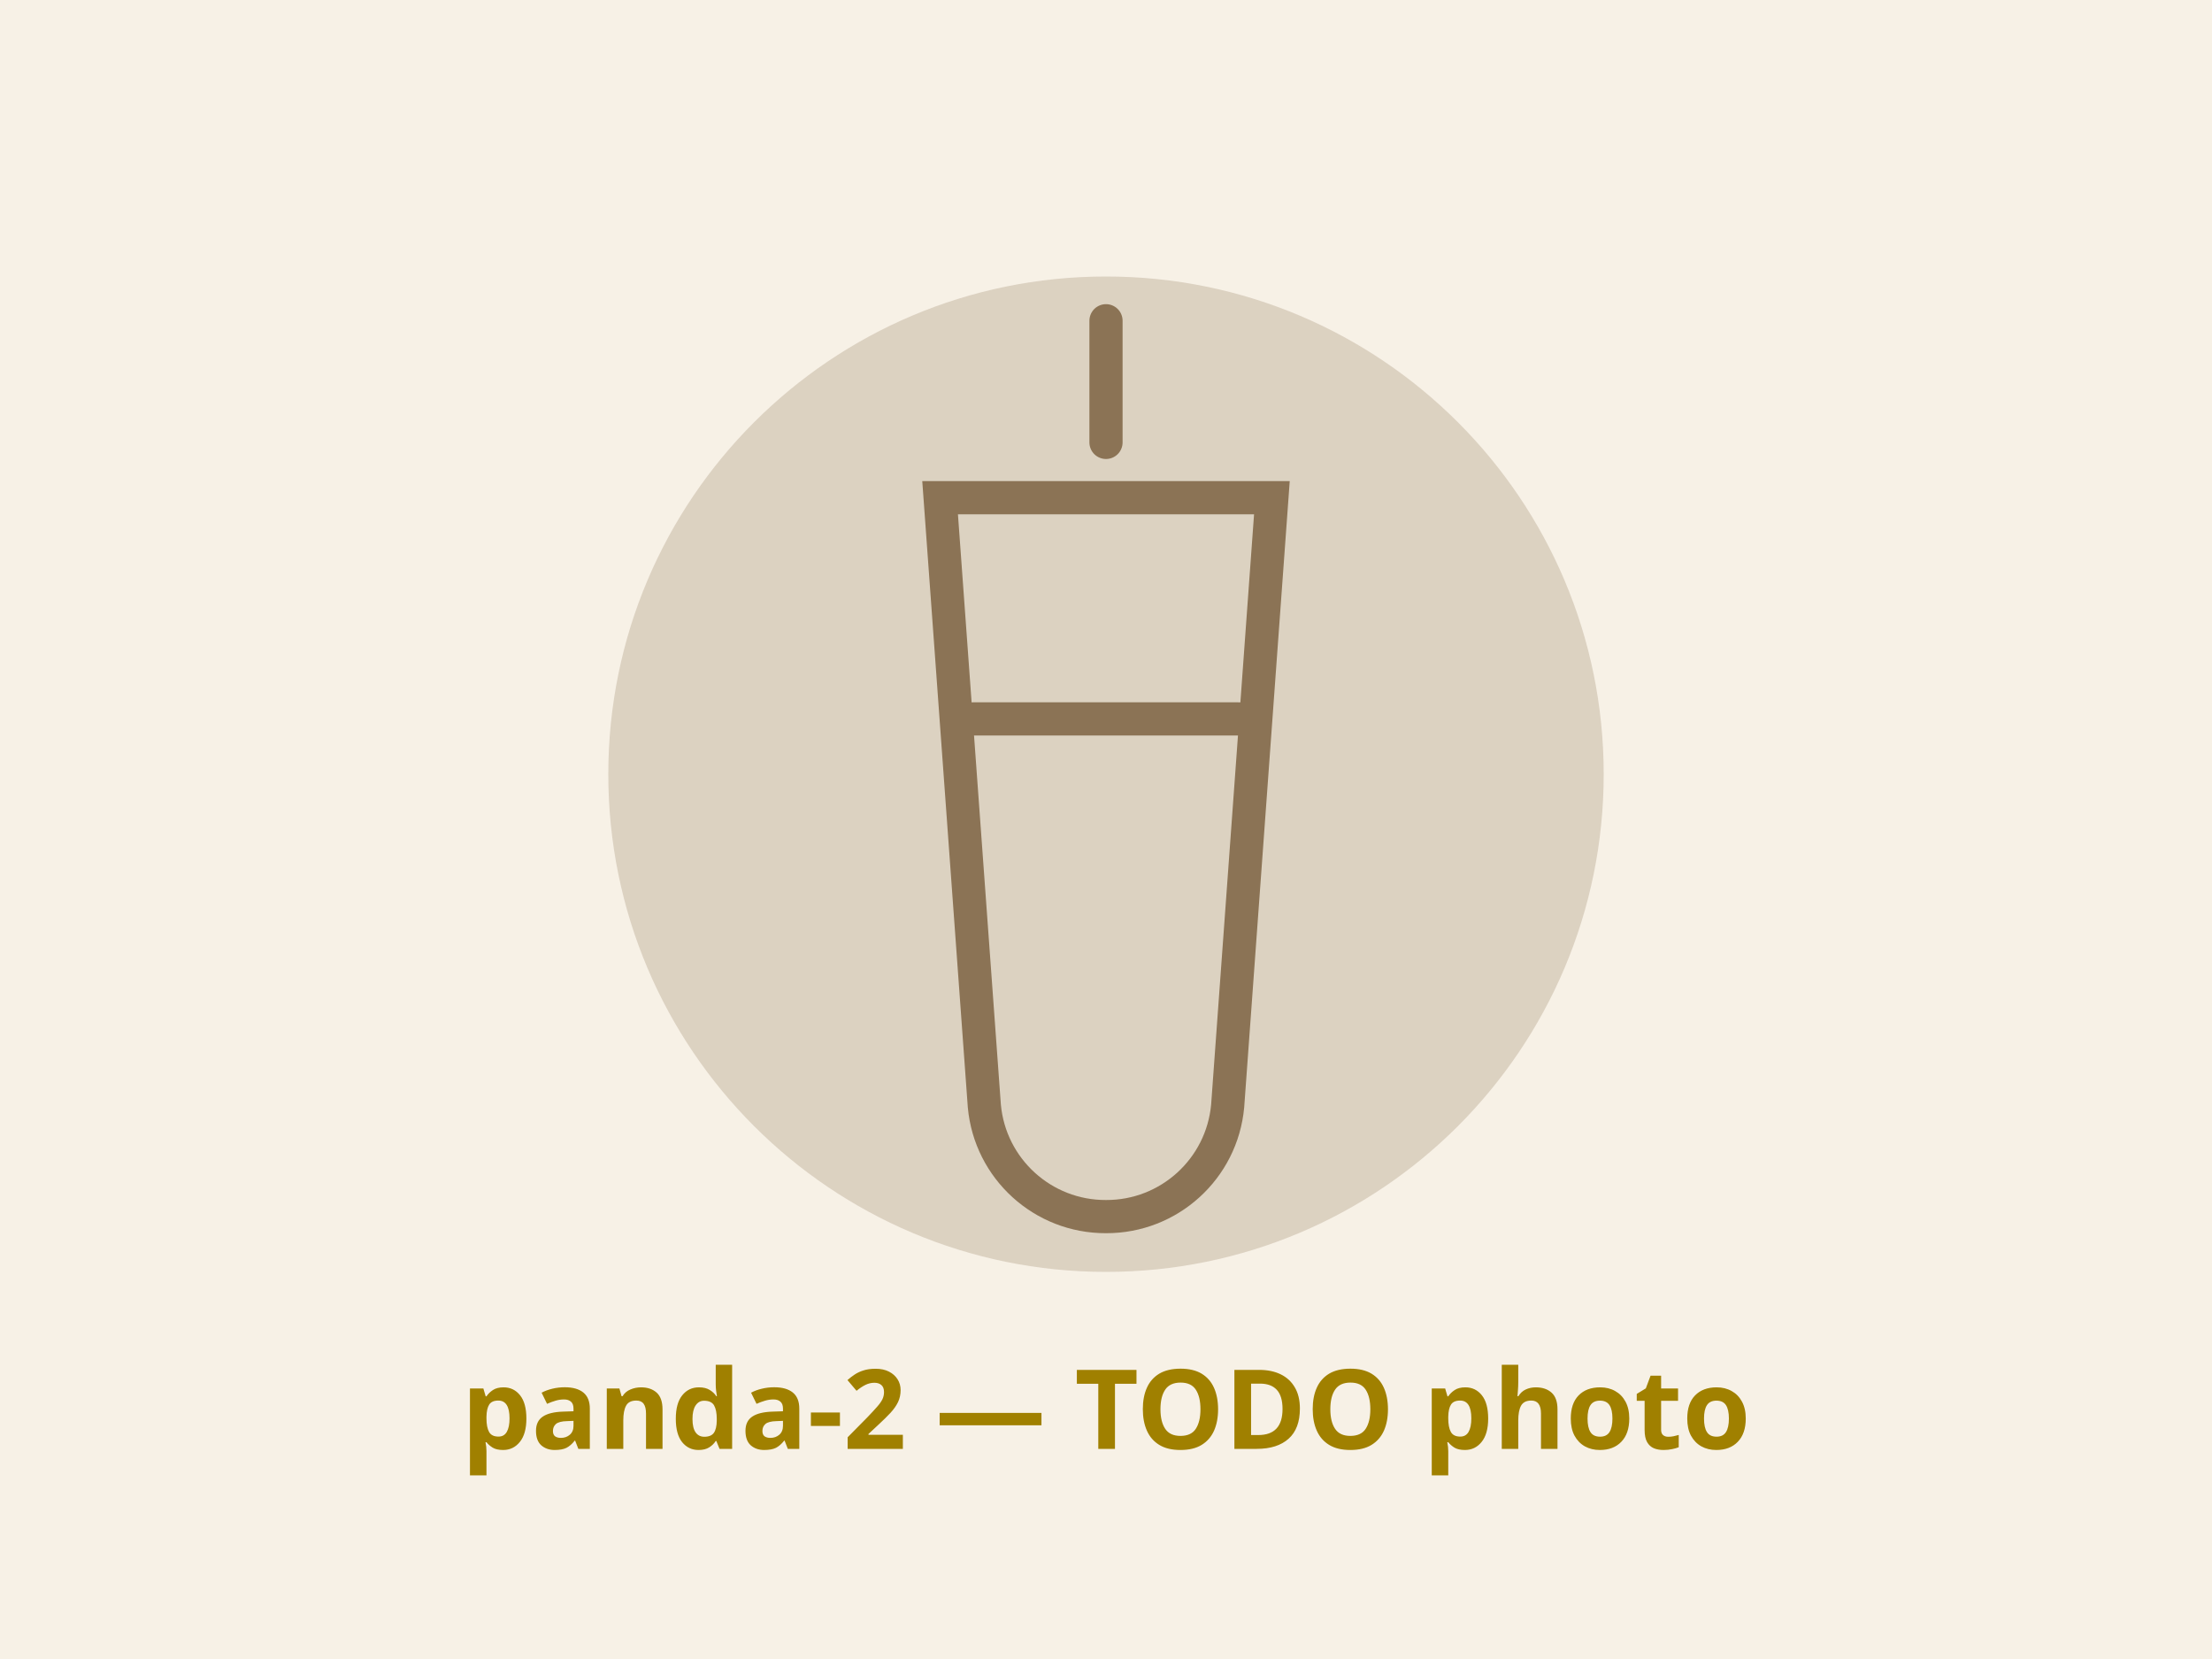
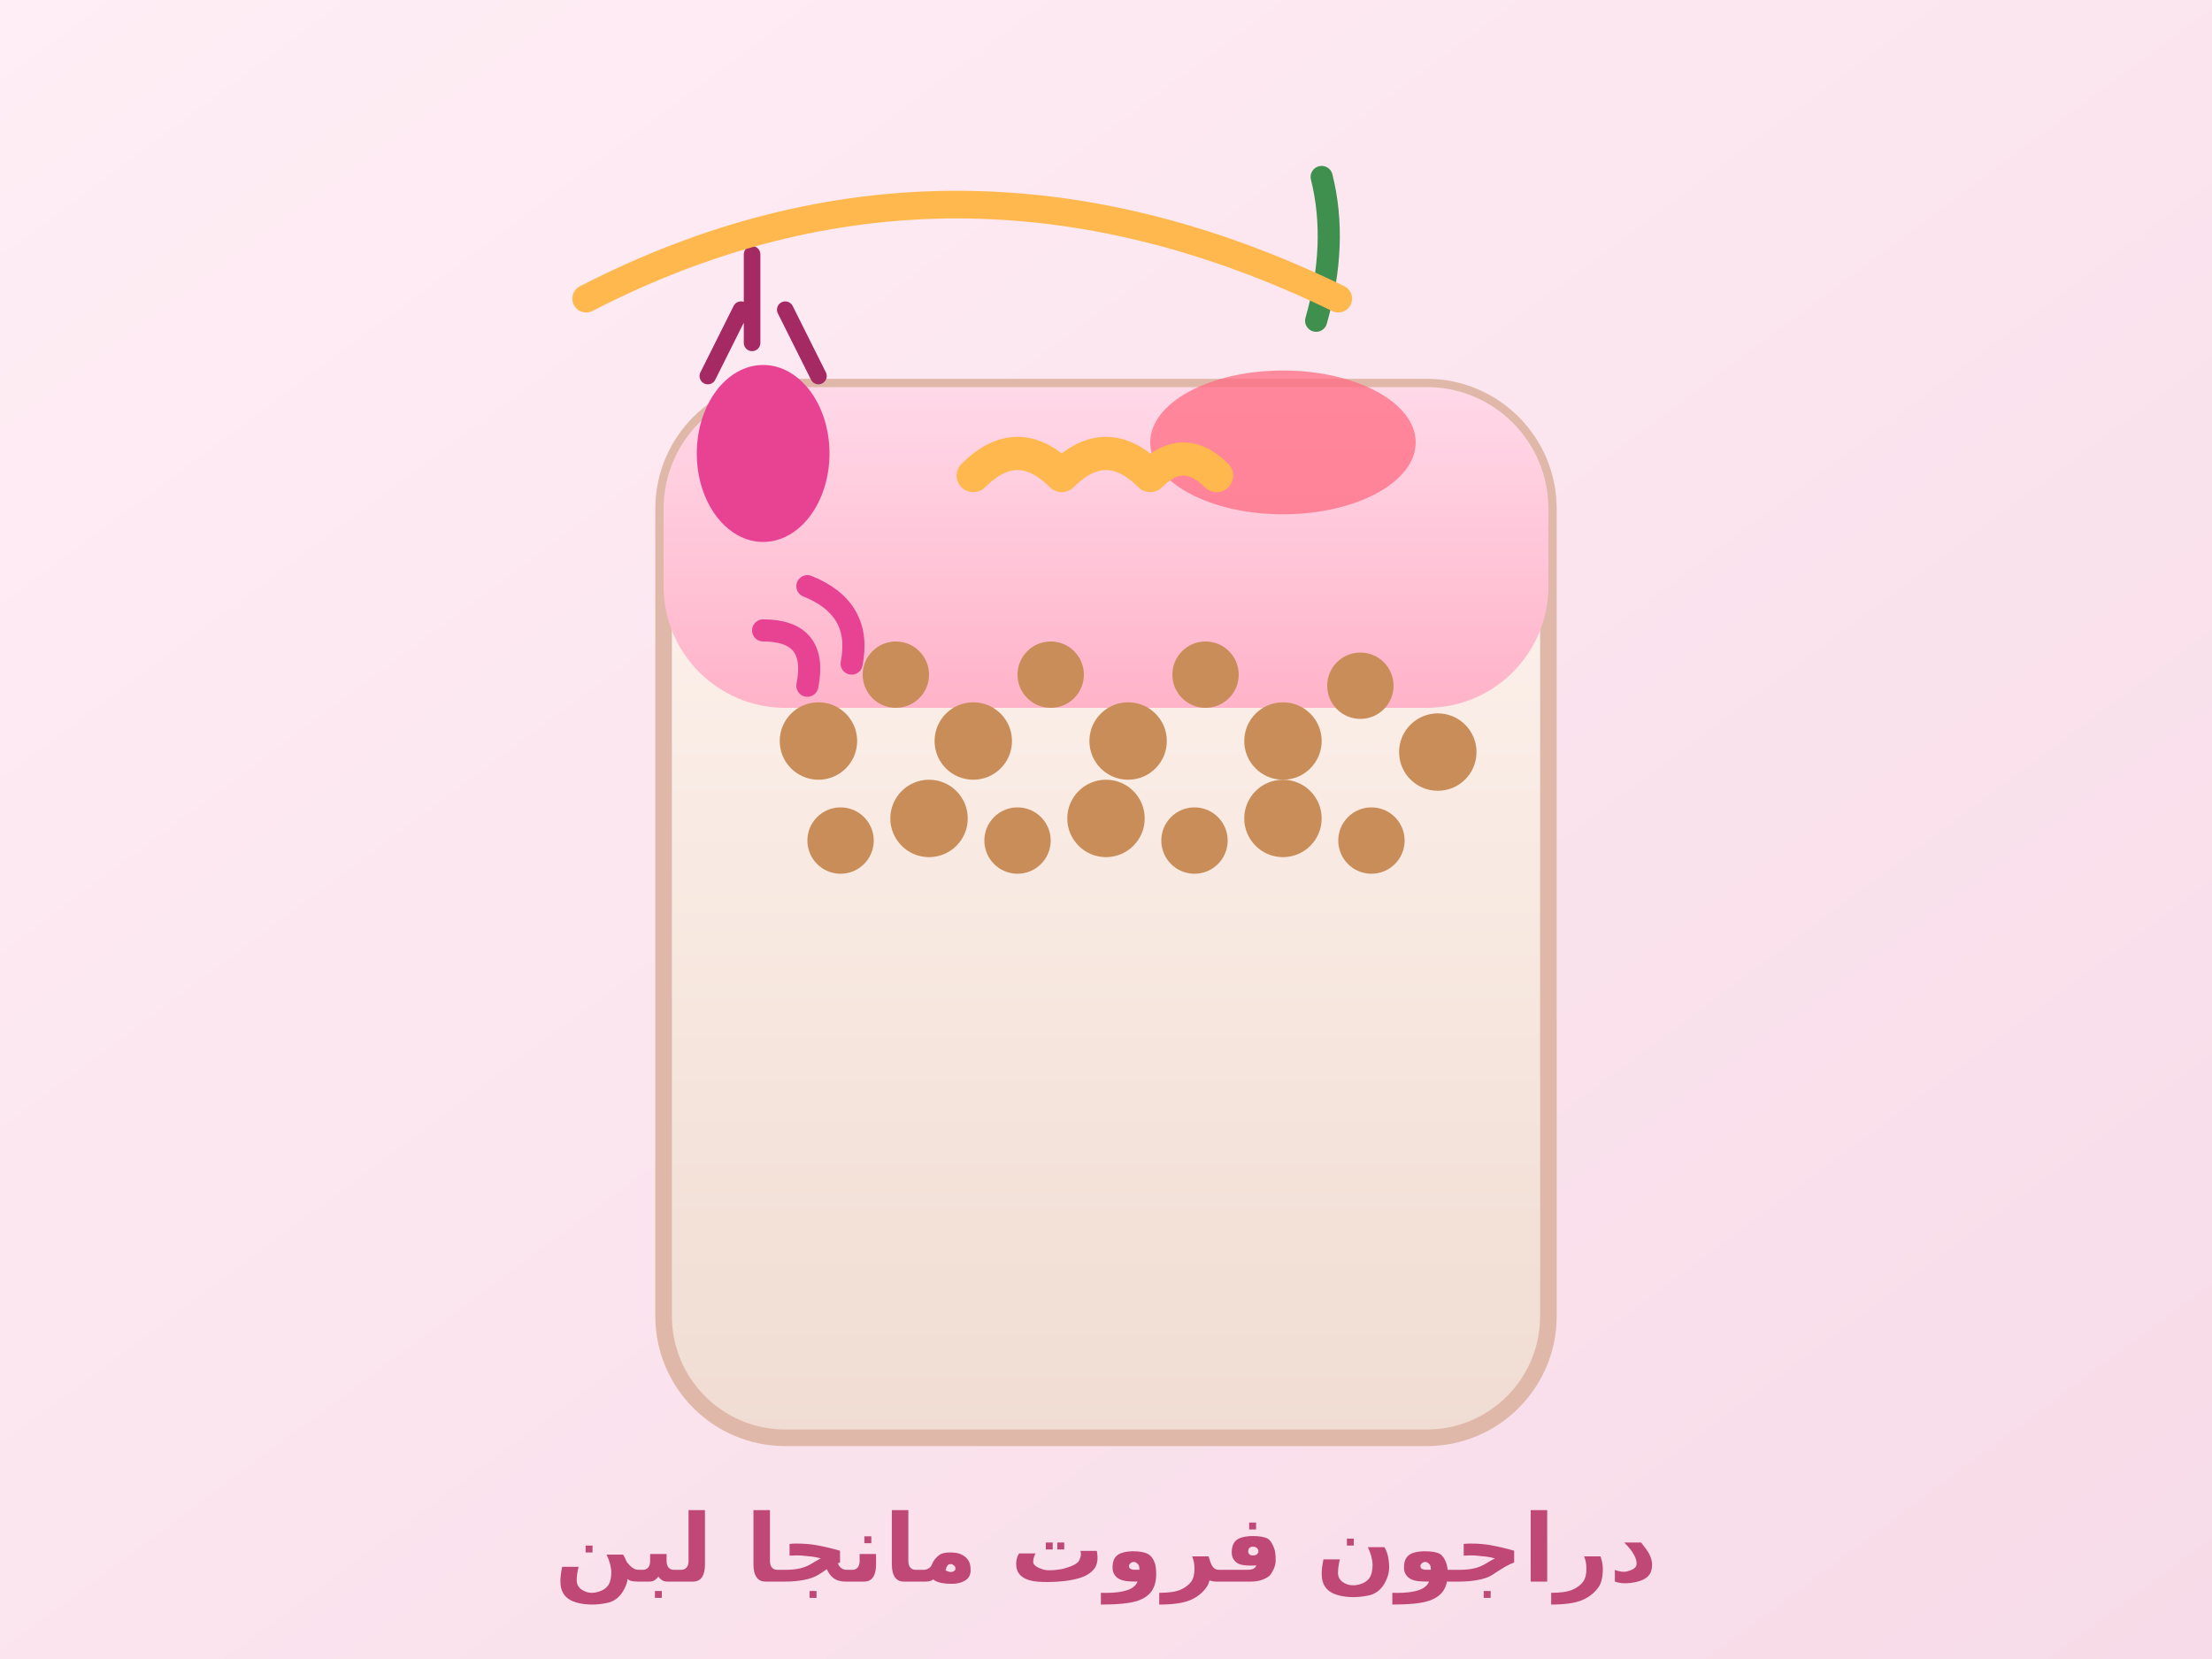
<svg xmlns="http://www.w3.org/2000/svg" viewBox="0 0 400 300">
-   <rect width="400" height="300" fill="#f7f1e6" />
-   <circle cx="200" cy="140" r="90" fill="#8b7355" opacity="0.25" />
-   <g fill="none" stroke="#8b7355" stroke-width="6" stroke-linecap="round">
-     <path d="M170 90h60l-8 110a22 22 0 0 1-22 20h0a22 22 0 0 1-22-20z" />
-     <path d="M176 130h48" />
-     <path d="M200 58v22" />
+   <defs>
+     <linearGradient id="bg2" x1="0" y1="0" x2="1" y2="1">
+       <stop offset="0%" stop-color="#ffeef5" />
+       <stop offset="100%" stop-color="#f7dbe8" />
+     </linearGradient>
+     <linearGradient id="cup2" x1="0" y1="0" x2="0" y2="1">
+       <stop offset="0%" stop-color="#fff5f0" />
+       <stop offset="100%" stop-color="#f0dcd2" />
+     </linearGradient>
+     <linearGradient id="milk2" x1="0" y1="0" x2="0" y2="1">
+       <stop offset="0%" stop-color="#ffd9e8" />
+       <stop offset="100%" stop-color="#ffb3c9" />
+     </linearGradient>
+   </defs>
+   <rect width="400" height="300" fill="url(#bg2)" />
+   <rect x="120" y="70" width="160" height="190" rx="22" fill="url(#cup2)" stroke="#e0b8aa" stroke-width="3" />
+   <rect x="120" y="70" width="160" height="58" rx="22" fill="url(#milk2)" />
+   <ellipse cx="232" cy="80" rx="24" ry="13" fill="#ff6b81" opacity="0.75" />
+   <path d="M238 58q4 -14 1 -26" stroke="#3f8f4e" stroke-width="4" fill="none" stroke-linecap="round" />
+   <path d="M176 86q8 -8 16 0q8 -8 16 0q6 -6 12 0" stroke="#ffb84d" stroke-width="6" fill="none" stroke-linecap="round" stroke-linejoin="round" />
+   <ellipse cx="138" cy="82" rx="12" ry="16" fill="#e84393" />
+   <path d="M136 62v-16M128 68l6-12M148 68l-6-12" stroke="#a52a63" stroke-width="3" stroke-linecap="round" fill="none" />
+   <g stroke="#e84393" stroke-width="4" stroke-linecap="round" fill="none">
+     <path d="M146 106q10 4 8 14" />
+     <path d="M138 114q10 0 8 10" />
  </g>
-   <text x="200" y="262" text-anchor="middle" font-family="Segoe UI, Tahoma, sans-serif" font-size="20" font-weight="700" fill="#a08000">panda-2 — TODO photo</text>
+   <g fill="#c98d5a">
+     <circle cx="148" cy="134" r="7" />
+     <circle cx="162" cy="122" r="6" />
+     <circle cx="176" cy="134" r="7" />
+     <circle cx="190" cy="122" r="6" />
+     <circle cx="204" cy="134" r="7" />
+     <circle cx="218" cy="122" r="6" />
+     <circle cx="232" cy="134" r="7" />
+     <circle cx="246" cy="124" r="6" />
+     <circle cx="260" cy="136" r="7" />
+     <circle cx="152" cy="152" r="6" />
+     <circle cx="168" cy="148" r="7" />
+     <circle cx="184" cy="152" r="6" />
+     <circle cx="200" cy="148" r="7" />
+     <circle cx="216" cy="152" r="6" />
+     <circle cx="232" cy="148" r="7" />
+     <circle cx="248" cy="152" r="6" />
+   </g>
+   <path d="M106 54q66 -34 136 0" stroke="#ffb84d" stroke-width="5" fill="none" stroke-linecap="round" />
+   <text x="200" y="286" text-anchor="middle" font-family="Segoe UI, Tahoma, sans-serif" font-size="17" font-weight="800" fill="#c04877">دراجون فروت مانجا لبن</text>
</svg>
